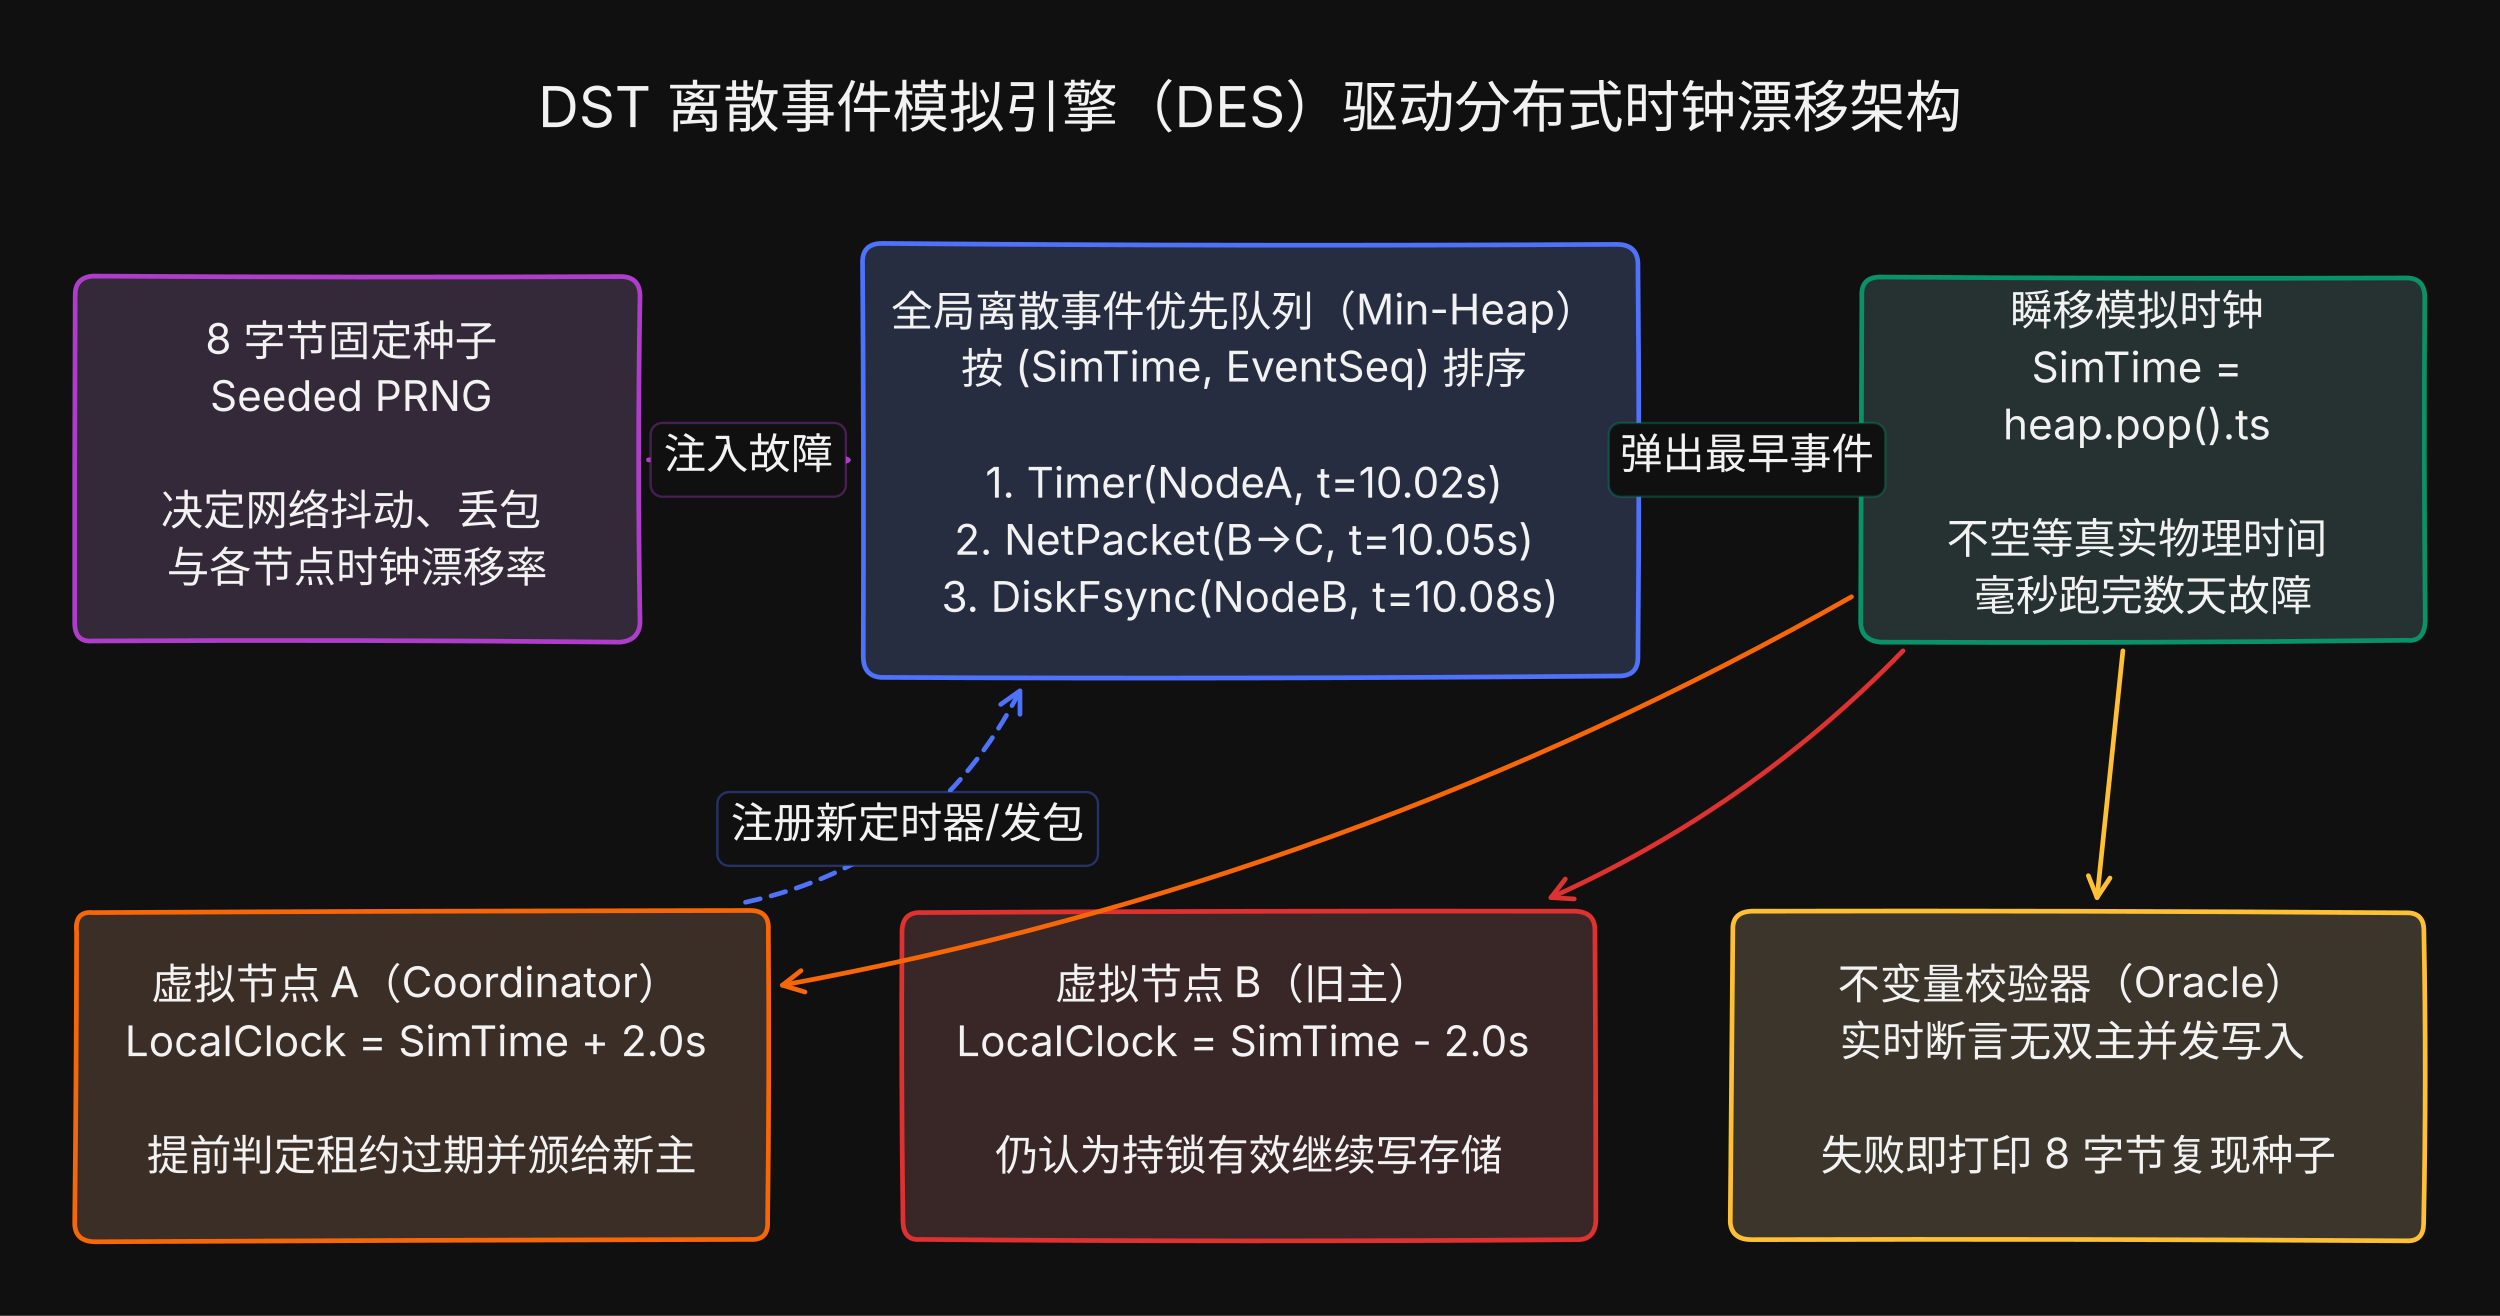
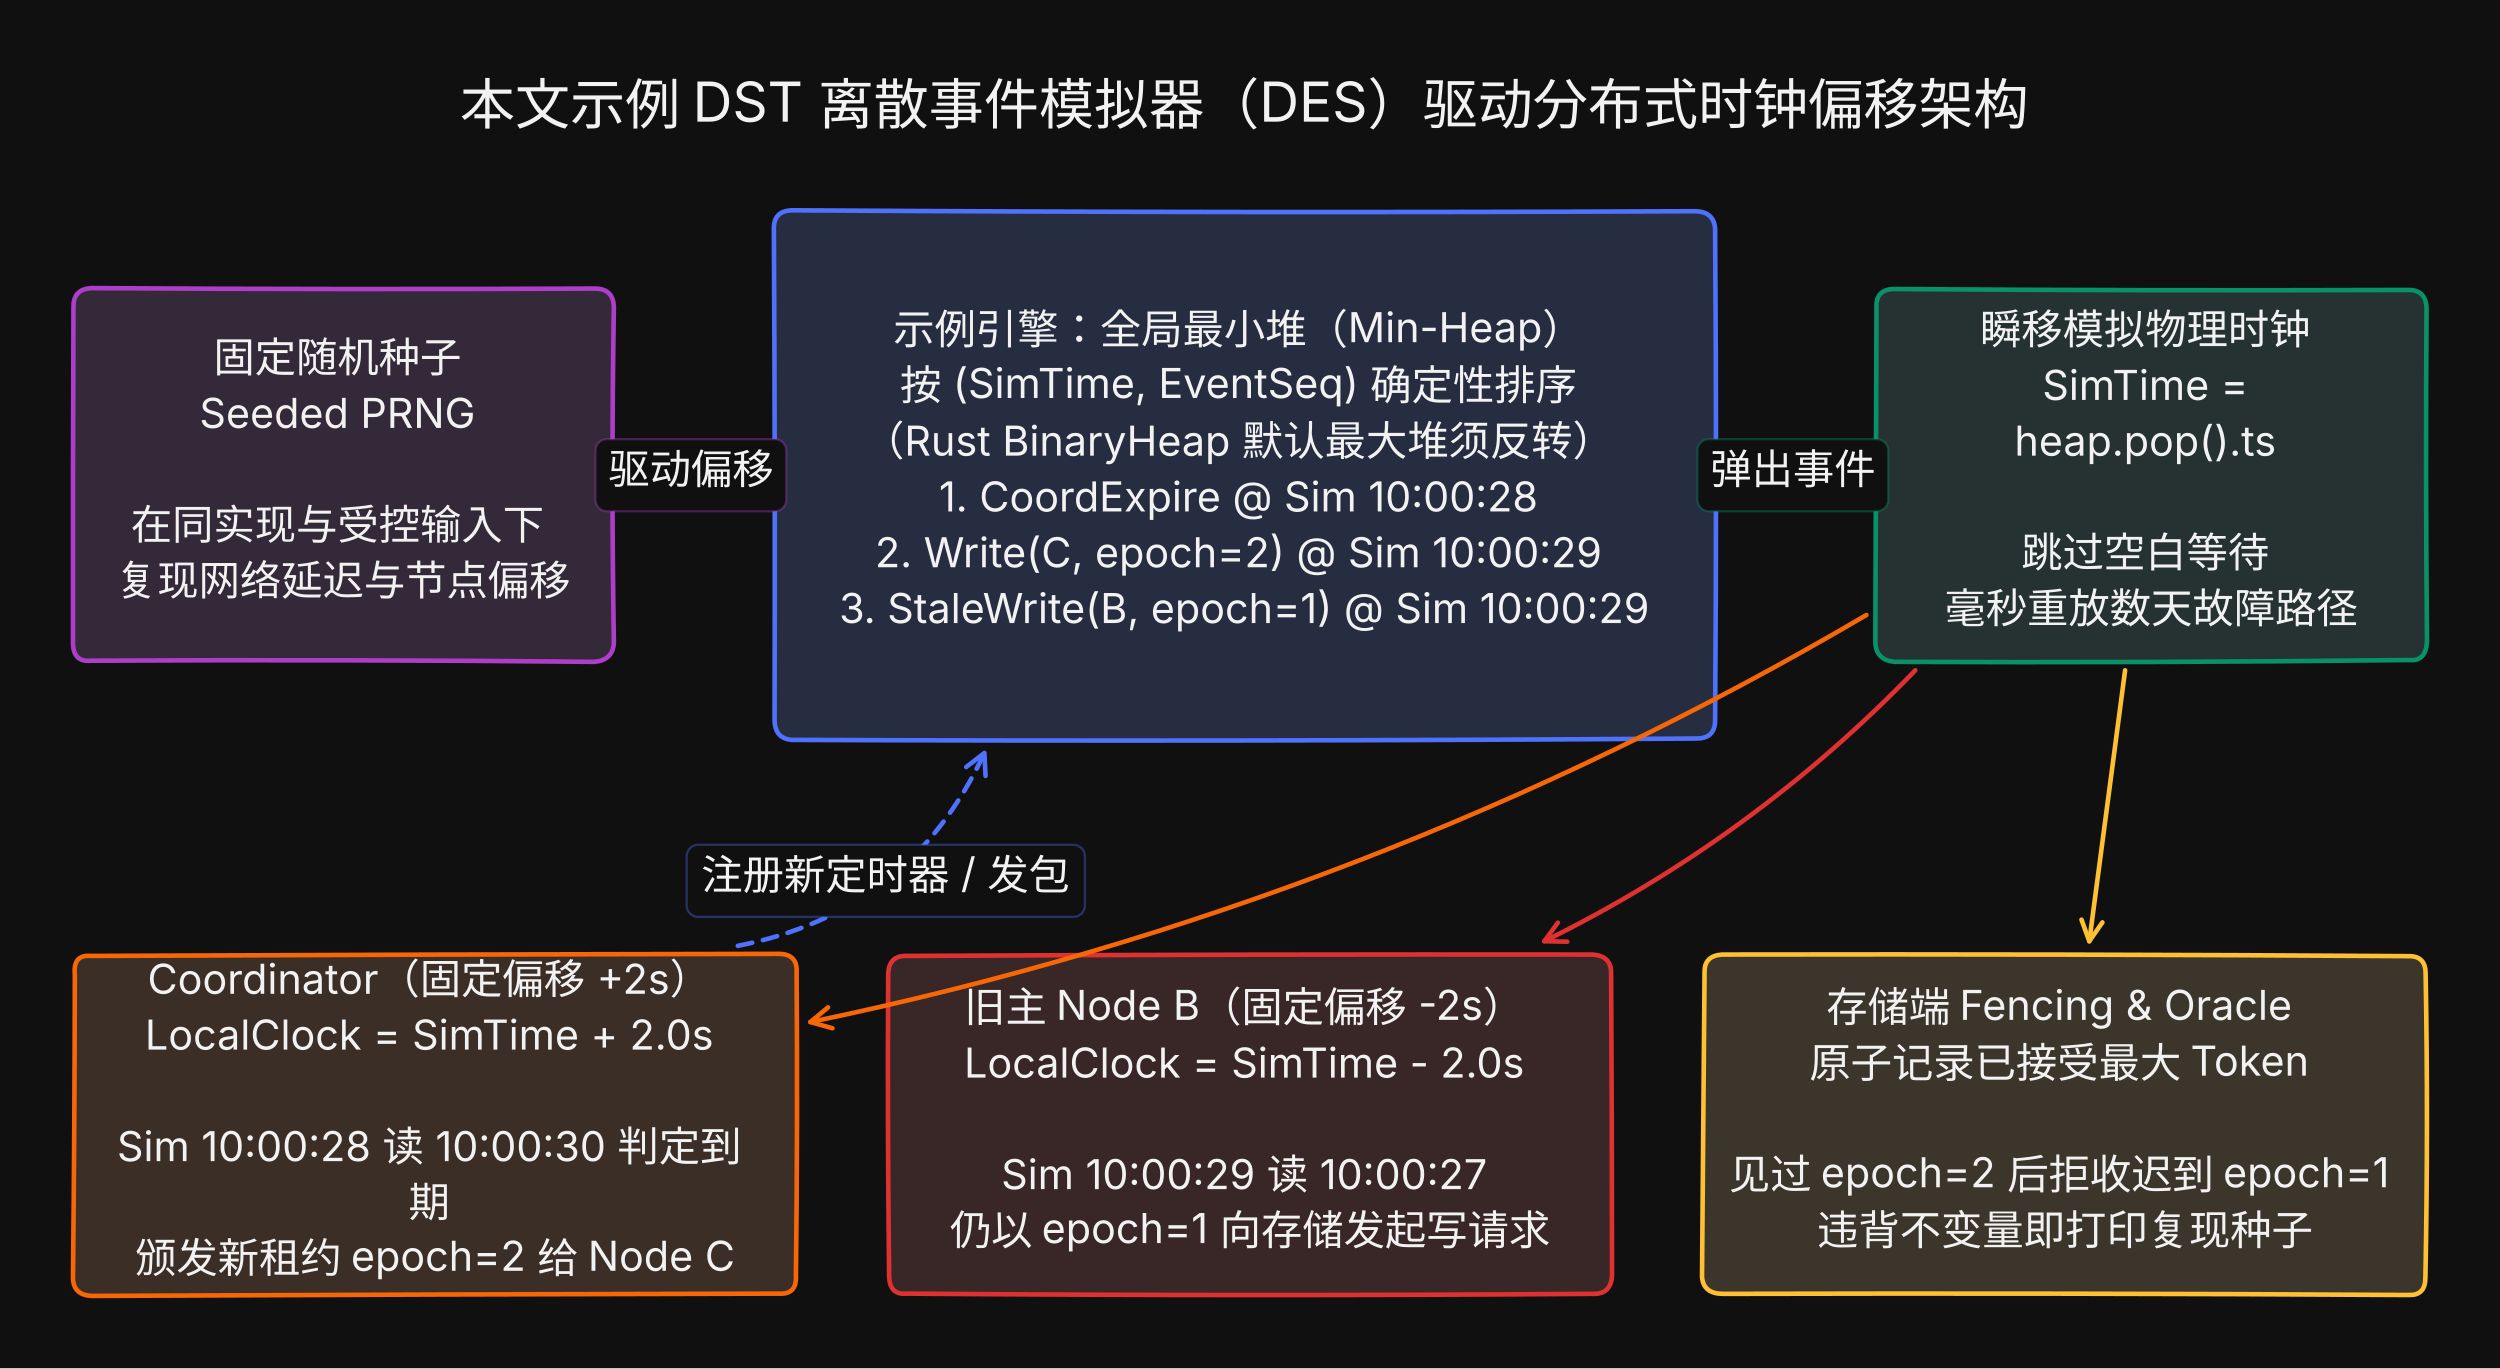
- <svg xmlns="http://www.w3.org/2000/svg" width="1064" height="560" viewBox="-2.0 -6.0 1064 560">
-   <rect x="-2.0" y="-6.0" width="1064" height="560" fill="#101011" />
+ <svg xmlns="http://www.w3.org/2000/svg" width="1089" height="596" viewBox="-12.0 -10.0 1089 596">
+   <rect x="-12.0" y="-10.0" width="1089" height="596" fill="#101011" />
  <g data-shape-id="shape:title">
    <text fill="#f2f2f2" font-family="&quot;Chalkboard SE&quot;, &quot;Comic Sans MS&quot;, &quot;Bradley Hand&quot;, Inter, -apple-system, BlinkMacSystemFont, &quot;PingFang SC&quot;, &quot;Microsoft YaHei&quot;, sans-serif" font-size="24.0" text-anchor="middle">
-       <tspan x="530.0" y="48.1">DST 离散事件模拟引擎（DES）驱动分布式时钟漂移架构</tspan>
+       <tspan x="530.0" y="44.1">本文示例 DST 离散事件模拟器（DES）驱动分布式时钟偏移架构</tspan>
    </text>
  </g>
  <g data-shape-id="shape:seed">
-     <path d="M 37.5 111.5 Q 150.0 112.2 262.3 111.7 Q 270.2 111.8 270.4 119.8 Q 269.2 189.5 270.4 258.8 Q 270.1 266.5 262.0 267.3 Q 150.0 266.2 37.5 266.8 Q 29.6 267.5 29.8 258.6 Q 29.7 189.5 30.0 119.9 Q 29.8 112.1 37.5 111.5" fill="#342938" stroke="#ae3ec9" stroke-width="2" stroke-linecap="round" stroke-linejoin="round" />
+     <path d="M 27.5 115.5 Q 137.5 116.2 247.3 115.7 Q 255.2 115.8 255.4 123.8 Q 254.2 197.0 255.4 269.8 Q 255.1 277.5 247.0 278.3 Q 137.5 277.2 27.5 277.8 Q 19.6 278.5 19.8 269.6 Q 19.7 197.0 20.0 123.9 Q 19.8 116.1 27.5 115.5" fill="#342938" stroke="#ae3ec9" stroke-width="2" stroke-linecap="round" stroke-linejoin="round" />
    <text fill="#f2f2f2" font-family="&quot;Chalkboard SE&quot;, &quot;Comic Sans MS&quot;, &quot;Bradley Hand&quot;, Inter, -apple-system, BlinkMacSystemFont, &quot;PingFang SC&quot;, &quot;Microsoft YaHei&quot;, sans-serif" font-size="18.0" text-anchor="middle">
-       <tspan x="150.0" y="144.6">8 字节固定种子</tspan>
-       <tspan x="150.0" y="168.9">Seeded PRNG</tspan>
-       <tspan x="150.0" y="193.2"> </tspan>
-       <tspan x="150.0" y="217.5">决定网络抖动、丢包</tspan>
-       <tspan x="150.0" y="241.8">与各节点时钟漂移率</tspan>
+       <tspan x="137.5" y="152.1">固定随机种子</tspan>
+       <tspan x="137.5" y="176.4">Seeded PRNG</tspan>
+       <tspan x="137.5" y="200.7"> </tspan>
+       <tspan x="137.5" y="225.0">在同实现与受控输入下</tspan>
+       <tspan x="137.5" y="249.3">复现网络延迟与节点偏移</tspan>
    </text>
  </g>
  <g data-shape-id="shape:heap">
-     <path d="M 373.5 97.6 Q 530.0 98.9 686.5 98.0 Q 694.6 98.2 695.1 105.7 Q 695.9 190.0 695.1 274.2 Q 694.9 281.8 686.8 281.7 Q 530.0 283.1 372.9 282.3 Q 365.5 281.7 365.4 273.6 Q 365.7 190.0 365.1 106.0 Q 364.8 97.6 373.5 97.6" fill="#262d40" stroke="#4f72fc" stroke-width="2" stroke-linecap="round" stroke-linejoin="round" />
+     <path d="M 333.5 81.6 Q 530.0 82.9 726.5 82.0 Q 734.6 82.2 735.1 89.7 Q 735.9 197.0 735.1 304.2 Q 734.9 311.8 726.8 311.7 Q 530.0 313.1 332.9 312.3 Q 325.5 311.7 325.4 303.6 Q 325.7 197.0 325.1 90.0 Q 324.8 81.6 333.5 81.6" fill="#262d40" stroke="#4f72fc" stroke-width="2" stroke-linecap="round" stroke-linejoin="round" />
    <text fill="#f2f2f2" font-family="&quot;Chalkboard SE&quot;, &quot;Comic Sans MS&quot;, &quot;Bradley Hand&quot;, Inter, -apple-system, BlinkMacSystemFont, &quot;PingFang SC&quot;, &quot;Microsoft YaHei&quot;, sans-serif" font-size="18.0" text-anchor="middle">
-       <tspan x="530.0" y="132.9">全局离散事件优先队列（Min-Heap）</tspan>
-       <tspan x="530.0" y="157.2">按 (SimTime, EventSeq) 排序</tspan>
-       <tspan x="530.0" y="181.5"> </tspan>
-       <tspan x="530.0" y="205.8">1. Timer(NodeA, t=10.02s)</tspan>
-       <tspan x="530.0" y="230.1">2. NetPacket(B-&gt;C, t=10.05s)</tspan>
-       <tspan x="530.0" y="254.4">3. DiskFsync(NodeB, t=10.08s)</tspan>
+       <tspan x="530.0" y="139.9">示例引擎：全局最小堆（Min-Heap）</tspan>
+       <tspan x="530.0" y="164.2">按 (SimTime, EventSeq) 确定性排序</tspan>
+       <tspan x="530.0" y="188.5">（Rust BinaryHeap 默认最大堆须反转）</tspan>
+       <tspan x="530.0" y="212.8">1. CoordExpire @ Sim 10:00:28</tspan>
+       <tspan x="530.0" y="237.1">2. Write(C, epoch=2) @ Sim 10:00:29</tspan>
+       <tspan x="530.0" y="261.4">3. StaleWrite(B, epoch=1) @ Sim 10:00:29</tspan>
    </text>
  </g>
  <g data-shape-id="shape:clock">
-     <path d="M 797.9 111.9 Q 910.0 112.7 1021.6 112.3 Q 1029.7 112.0 1030.0 120.2 Q 1029.5 189.5 1030.2 258.6 Q 1029.6 267.3 1022.5 266.5 Q 910.0 267.8 798.4 267.3 Q 790.1 266.6 789.9 258.7 Q 790.2 189.5 790.4 120.2 Q 789.9 112.1 797.9 111.9" fill="#253231" stroke="#099268" stroke-width="2" stroke-linecap="round" stroke-linejoin="round" />
+     <path d="M 812.9 115.9 Q 925.0 116.7 1036.6 116.3 Q 1044.7 116.0 1045.0 124.2 Q 1044.5 197.0 1045.2 269.6 Q 1044.6 278.3 1037.5 277.5 Q 925.0 278.8 813.4 278.3 Q 805.1 277.6 804.9 269.7 Q 805.2 197.0 805.4 124.2 Q 804.9 116.1 812.9 115.9" fill="#253231" stroke="#099268" stroke-width="2" stroke-linecap="round" stroke-linejoin="round" />
    <text fill="#f2f2f2" font-family="&quot;Chalkboard SE&quot;, &quot;Comic Sans MS&quot;, &quot;Bradley Hand&quot;, Inter, -apple-system, BlinkMacSystemFont, &quot;PingFang SC&quot;, &quot;Microsoft YaHei&quot;, sans-serif" font-size="18.0" text-anchor="middle">
-       <tspan x="910.0" y="132.4">瞬移模拟时钟</tspan>
-       <tspan x="910.0" y="156.7">SimTime =</tspan>
-       <tspan x="910.0" y="181.0">heap.pop().ts</tspan>
-       <tspan x="910.0" y="205.3"> </tspan>
-       <tspan x="910.0" y="229.6">不空等真实物理时间</tspan>
-       <tspan x="910.0" y="253.9">毫秒跑完数天故障</tspan>
+       <tspan x="925.0" y="139.9">瞬移模拟物理时钟</tspan>
+       <tspan x="925.0" y="164.2">SimTime =</tspan>
+       <tspan x="925.0" y="188.5">heap.pop().ts</tspan>
+       <tspan x="925.0" y="212.8"> </tspan>
+       <tspan x="925.0" y="237.1">跳过空白等待</tspan>
+       <tspan x="925.0" y="261.4">毫秒重放数天故障路径</tspan>
    </text>
  </g>
  <g data-shape-id="shape:node_a">
-     <path d="M 37.5 382.4 Q 177.5 381.7 317.2 381.5 Q 325.5 381.5 325.0 389.7 Q 325.5 452.0 324.7 513.6 Q 325.2 522.0 317.3 521.5 Q 177.5 521.8 38.3 522.5 Q 29.7 522.3 29.8 514.3 Q 30.5 452.0 30.6 390.6 Q 29.7 381.7 37.5 382.4" fill="#3b2e27" stroke="#f76707" stroke-width="2" stroke-linecap="round" stroke-linejoin="round" />
+     <path d="M 27.5 406.4 Q 177.5 405.7 327.2 405.5 Q 335.5 405.5 335.0 413.7 Q 335.5 480.0 334.7 545.6 Q 335.2 554.0 327.3 553.5 Q 177.5 553.8 28.3 554.5 Q 19.7 554.3 19.8 546.3 Q 20.5 480.0 20.6 414.6 Q 19.7 405.7 27.5 406.4" fill="#3b2e27" stroke="#f76707" stroke-width="2" stroke-linecap="round" stroke-linejoin="round" />
    <text fill="#f2f2f2" font-family="&quot;Chalkboard SE&quot;, &quot;Comic Sans MS&quot;, &quot;Bradley Hand&quot;, Inter, -apple-system, BlinkMacSystemFont, &quot;PingFang SC&quot;, &quot;Microsoft YaHei&quot;, sans-serif" font-size="18.0" text-anchor="middle">
-       <tspan x="177.5" y="419.2">虚拟节点 A（Coordinator）</tspan>
-       <tspan x="177.5" y="443.5">LocalClock = SimTime + 2.0s</tspan>
-       <tspan x="177.5" y="467.8"> </tspan>
-       <tspan x="177.5" y="492.1">提前判定租约过期并颁给新主</tspan>
+       <tspan x="177.5" y="422.9">Coordinator（固定偏移 +2s）</tspan>
+       <tspan x="177.5" y="447.2">LocalClock = SimTime + 2.0s</tspan>
+       <tspan x="177.5" y="471.5"> </tspan>
+       <tspan x="177.5" y="495.8">Sim 10:00:28 读 10:00:30 判定到</tspan>
+       <tspan x="177.5" y="520.1">期</tspan>
+       <tspan x="177.5" y="544.4">颁发新租约 epoch=2 给 Node C</tspan>
    </text>
  </g>
  <g data-shape-id="shape:node_b">
-     <path d="M 390.5 382.4 Q 529.5 381.6 668.8 381.8 Q 676.9 382.4 676.8 389.9 Q 677.2 452.0 677.2 513.7 Q 676.7 522.0 668.6 521.6 Q 529.5 522.7 389.9 521.5 Q 382.5 522.2 382.3 513.9 Q 381.5 452.0 381.9 390.2 Q 382.2 381.9 390.5 382.4" fill="#382726" stroke="#e03131" stroke-width="2" stroke-linecap="round" stroke-linejoin="round" />
+     <path d="M 383.5 406.4 Q 532.5 405.6 681.8 405.8 Q 689.9 406.4 689.8 413.9 Q 690.2 480.0 690.2 545.7 Q 689.7 554.0 681.6 553.6 Q 532.5 554.7 382.9 553.5 Q 375.5 554.2 375.3 545.9 Q 374.5 480.0 374.9 414.2 Q 375.2 405.9 383.5 406.4" fill="#382726" stroke="#e03131" stroke-width="2" stroke-linecap="round" stroke-linejoin="round" />
    <text fill="#f2f2f2" font-family="&quot;Chalkboard SE&quot;, &quot;Comic Sans MS&quot;, &quot;Bradley Hand&quot;, Inter, -apple-system, BlinkMacSystemFont, &quot;PingFang SC&quot;, &quot;Microsoft YaHei&quot;, sans-serif" font-size="18.0" text-anchor="middle">
-       <tspan x="529.5" y="419.2">虚拟节点 B（旧主）</tspan>
-       <tspan x="529.5" y="443.5">LocalClock = SimTime - 2.0s</tspan>
-       <tspan x="529.5" y="467.8"> </tspan>
-       <tspan x="529.5" y="492.1">仍认为持锁有效继续写存储</tspan>
+       <tspan x="532.5" y="435.1">旧主 Node B（固定偏移 -2s）</tspan>
+       <tspan x="532.5" y="459.4">LocalClock = SimTime - 2.0s</tspan>
+       <tspan x="532.5" y="483.7"> </tspan>
+       <tspan x="532.5" y="508.0">Sim 10:00:29 读 10:00:27</tspan>
+       <tspan x="532.5" y="532.3">仍以 epoch=1 向存储发起写请求</tspan>
    </text>
  </g>
  <g data-shape-id="shape:node_c">
-     <path d="M 743.2 381.8 Q 882.5 381.5 1021.8 382.5 Q 1029.7 382.2 1029.6 390.2 Q 1030.8 452.0 1029.5 514.6 Q 1029.5 522.3 1022.4 522.1 Q 882.5 521.2 743.6 521.6 Q 734.9 521.6 734.4 514.1 Q 734.9 452.0 735.5 389.6 Q 735.3 382.3 743.2 381.8" fill="#3b352b" stroke="#ffc034" stroke-width="2" stroke-linecap="round" stroke-linejoin="round" />
+     <path d="M 738.2 405.8 Q 887.5 405.5 1036.8 406.5 Q 1044.7 406.2 1044.6 414.2 Q 1045.8 480.0 1044.5 546.6 Q 1044.5 554.3 1037.4 554.1 Q 887.5 553.2 738.6 553.6 Q 729.9 553.6 729.4 546.1 Q 729.9 480.0 730.5 413.6 Q 730.3 406.3 738.2 405.8" fill="#3b352b" stroke="#ffc034" stroke-width="2" stroke-linecap="round" stroke-linejoin="round" />
    <text fill="#f2f2f2" font-family="&quot;Chalkboard SE&quot;, &quot;Comic Sans MS&quot;, &quot;Bradley Hand&quot;, Inter, -apple-system, BlinkMacSystemFont, &quot;PingFang SC&quot;, &quot;Microsoft YaHei&quot;, sans-serif" font-size="18.0" text-anchor="middle">
-       <tspan x="882.5" y="419.2">不变量校验器（Oracle）</tspan>
-       <tspan x="882.5" y="443.5">实时断言无双主并发写入</tspan>
-       <tspan x="882.5" y="467.8"> </tspan>
-       <tspan x="882.5" y="492.1">失败即打印 8 字节复现种子</tspan>
+       <tspan x="887.5" y="435.1">存储端 Fencing &amp; Oracle</tspan>
+       <tspan x="887.5" y="459.4">原子记录已接受最大 Token</tspan>
+       <tspan x="887.5" y="483.7"> </tspan>
+       <tspan x="887.5" y="508.0">见过 epoch=2 后拒收迟到 epoch=1</tspan>
+       <tspan x="887.5" y="532.3">违背不变量即打印复现种子</tspan>
    </text>
  </g>
  <g data-shape-id="shape:sh">
-     <path d="M 274.0 189.7 L 359.0 189.8" fill="none" stroke="#ae3ec9" stroke-width="2" stroke-linecap="round" stroke-linejoin="round" />
-     <path d="M 350.1 194.4 L 359.0 189.8 L 350.1 185.1" fill="none" stroke="#ae3ec9" stroke-width="2" stroke-linecap="round" stroke-linejoin="round" />
-     <rect x="274.9" y="174.0" width="83.1" height="31.4" rx="5" fill="#101011" stroke="#ae3ec9" stroke-width="1" stroke-opacity="0.35" />
+     <path d="M 259.0 197.0 L 319.0 197.0" fill="none" stroke="#ae3ec9" stroke-width="2" stroke-linecap="round" stroke-linejoin="round" />
+     <path d="M 310.1 201.6 L 319.0 197.0 L 310.1 192.4" fill="none" stroke="#ae3ec9" stroke-width="2" stroke-linecap="round" stroke-linejoin="round" />
+     <rect x="247.4" y="181.3" width="83.1" height="31.4" rx="5" fill="#101011" stroke="#ae3ec9" stroke-width="1" stroke-opacity="0.35" />
    <text fill="#f2f2f2" font-family="&quot;Chalkboard SE&quot;, &quot;Comic Sans MS&quot;, &quot;Bradley Hand&quot;, Inter, -apple-system, BlinkMacSystemFont, &quot;PingFang SC&quot;, &quot;Microsoft YaHei&quot;, sans-serif" font-size="18.0" text-anchor="middle">
-       <tspan x="316.5" y="193.5">注入故障</tspan>
+       <tspan x="289.0" y="200.8">驱动偏移</tspan>
    </text>
  </g>
  <g data-shape-id="shape:hc">
-     <path d="M 699.0 189.8 L 784.0 189.7" fill="none" stroke="#099268" stroke-width="2" stroke-linecap="round" stroke-linejoin="round" />
-     <path d="M 775.1 194.3 L 784.0 189.7 L 775.1 185.1" fill="none" stroke="#099268" stroke-width="2" stroke-linecap="round" stroke-linejoin="round" />
-     <rect x="682.7" y="174.0" width="117.7" height="31.4" rx="5" fill="#101011" stroke="#099268" stroke-width="1" stroke-opacity="0.35" />
+     <path d="M 739.0 197.0 L 799.0 197.0" fill="none" stroke="#099268" stroke-width="2" stroke-linecap="round" stroke-linejoin="round" />
+     <path d="M 790.1 201.6 L 799.0 197.0 L 790.1 192.4" fill="none" stroke="#099268" stroke-width="2" stroke-linecap="round" stroke-linejoin="round" />
+     <rect x="727.4" y="181.3" width="83.1" height="31.4" rx="5" fill="#101011" stroke="#099268" stroke-width="1" stroke-opacity="0.35" />
    <text fill="#f2f2f2" font-family="&quot;Chalkboard SE&quot;, &quot;Comic Sans MS&quot;, &quot;Bradley Hand&quot;, Inter, -apple-system, BlinkMacSystemFont, &quot;PingFang SC&quot;, &quot;Microsoft YaHei&quot;, sans-serif" font-size="18.0" text-anchor="middle">
-       <tspan x="741.5" y="193.5">弹出最早事件</tspan>
+       <tspan x="769.0" y="200.8">弹出事件</tspan>
    </text>
  </g>
  <g data-shape-id="shape:ca">
-     <path d="M 786.0 248.0 Q 572.4 368.8 331.0 413.3" fill="none" stroke="#f76707" stroke-width="2" stroke-linecap="round" stroke-linejoin="round" />
-     <path d="M 338.9 407.1 L 331.0 413.3 L 340.6 416.2" fill="none" stroke="#f76707" stroke-width="2" stroke-linecap="round" stroke-linejoin="round" />
+     <path d="M 801.0 257.9 Q 585.6 384.4 341.0 435.2" fill="none" stroke="#f76707" stroke-width="2" stroke-linecap="round" stroke-linejoin="round" />
+     <path d="M 348.7 428.8 L 341.0 435.2 L 350.6 437.9" fill="none" stroke="#f76707" stroke-width="2" stroke-linecap="round" stroke-linejoin="round" />
  </g>
  <g data-shape-id="shape:cb">
-     <path d="M 807.9 271.0 Q 743.0 337.8 658.1 376.0" fill="none" stroke="#e03131" stroke-width="2" stroke-linecap="round" stroke-linejoin="round" />
-     <path d="M 664.2 368.1 L 658.1 376.0 L 668.0 376.6" fill="none" stroke="#e03131" stroke-width="2" stroke-linecap="round" stroke-linejoin="round" />
+     <path d="M 822.3 282.0 Q 751.8 355.1 660.7 400.0" fill="none" stroke="#e03131" stroke-width="2" stroke-linecap="round" stroke-linejoin="round" />
+     <path d="M 666.6 391.9 L 660.7 400.0 L 670.7 400.2" fill="none" stroke="#e03131" stroke-width="2" stroke-linecap="round" stroke-linejoin="round" />
  </g>
  <g data-shape-id="shape:cc">
-     <path d="M 901.5 271.0 L 890.5 376.0" fill="none" stroke="#ffc034" stroke-width="2" stroke-linecap="round" stroke-linejoin="round" />
-     <path d="M 886.8 366.7 L 890.5 376.0 L 896.0 367.7" fill="none" stroke="#ffc034" stroke-width="2" stroke-linecap="round" stroke-linejoin="round" />
+     <path d="M 913.7 282.0 L 898.1 400.0" fill="none" stroke="#ffc034" stroke-width="2" stroke-linecap="round" stroke-linejoin="round" />
+     <path d="M 894.7 390.6 L 898.1 400.0 L 903.8 391.8" fill="none" stroke="#ffc034" stroke-width="2" stroke-linecap="round" stroke-linejoin="round" />
  </g>
  <g data-shape-id="shape:ah">
-     <path d="M 315.3 378.0 Q 394.9 360.6 432.1 288.0" fill="none" stroke="#4f72fc" stroke-width="2" stroke-linecap="round" stroke-linejoin="round" stroke-dasharray="6.4 4.8" />
-     <path d="M 432.1 298.0 L 432.1 288.0 L 423.9 293.8" fill="none" stroke="#4f72fc" stroke-width="2" stroke-linecap="round" stroke-linejoin="round" />
-     <rect x="303.3" y="331.1" width="162.0" height="31.4" rx="5" fill="#101011" stroke="#4f72fc" stroke-width="1" stroke-opacity="0.35" />
+     <path d="M 309.4 402.0 Q 384.5 387.4 416.8 318.0" fill="none" stroke="#4f72fc" stroke-width="2" stroke-linecap="round" stroke-linejoin="round" stroke-dasharray="6.4 4.8" />
+     <path d="M 417.3 328.0 L 416.8 318.0 L 408.9 324.1" fill="none" stroke="#4f72fc" stroke-width="2" stroke-linecap="round" stroke-linejoin="round" />
+     <rect x="287.1" y="358.0" width="173.5" height="31.4" rx="5" fill="#101011" stroke="#4f72fc" stroke-width="1" stroke-opacity="0.35" />
    <text fill="#f2f2f2" font-family="&quot;Chalkboard SE&quot;, &quot;Comic Sans MS&quot;, &quot;Bradley Hand&quot;, Inter, -apple-system, BlinkMacSystemFont, &quot;PingFang SC&quot;, &quot;Microsoft YaHei&quot;, sans-serif" font-size="18.0" text-anchor="middle">
-       <tspan x="384.3" y="350.6">注册新定时器/发包</tspan>
+       <tspan x="373.8" y="377.5">注册新定时器 / 发包</tspan>
    </text>
  </g>
</svg>
